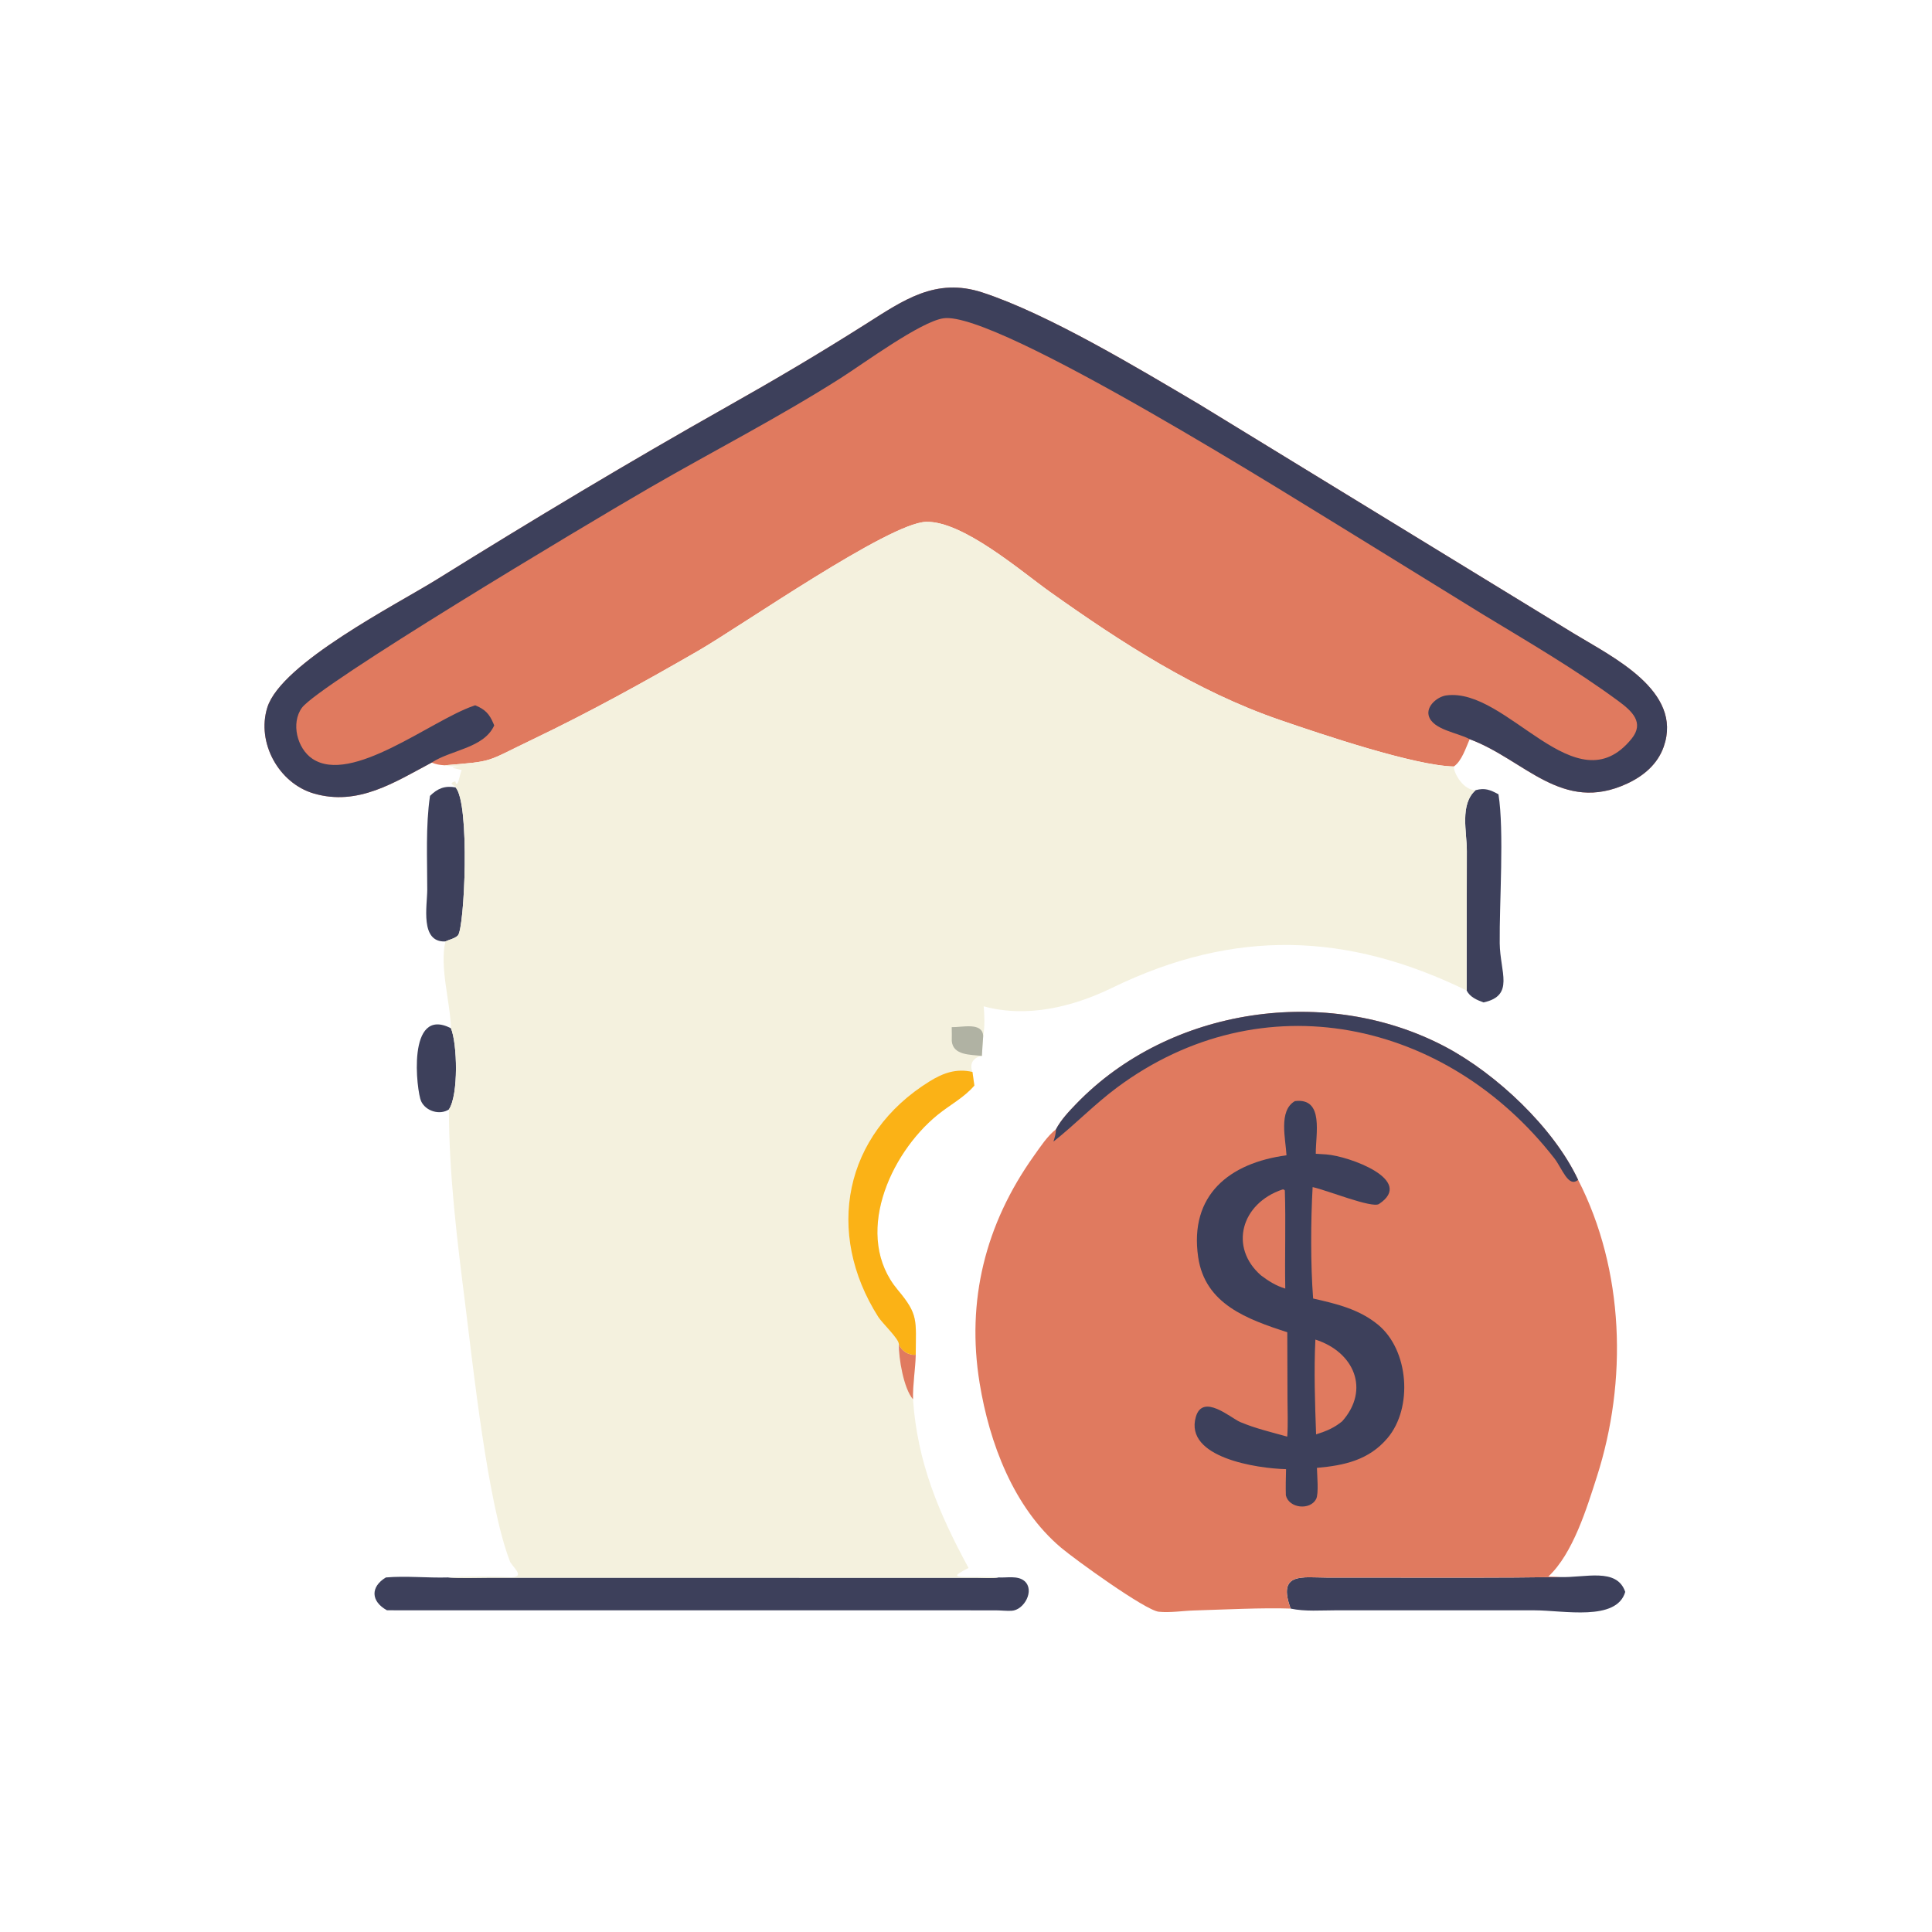
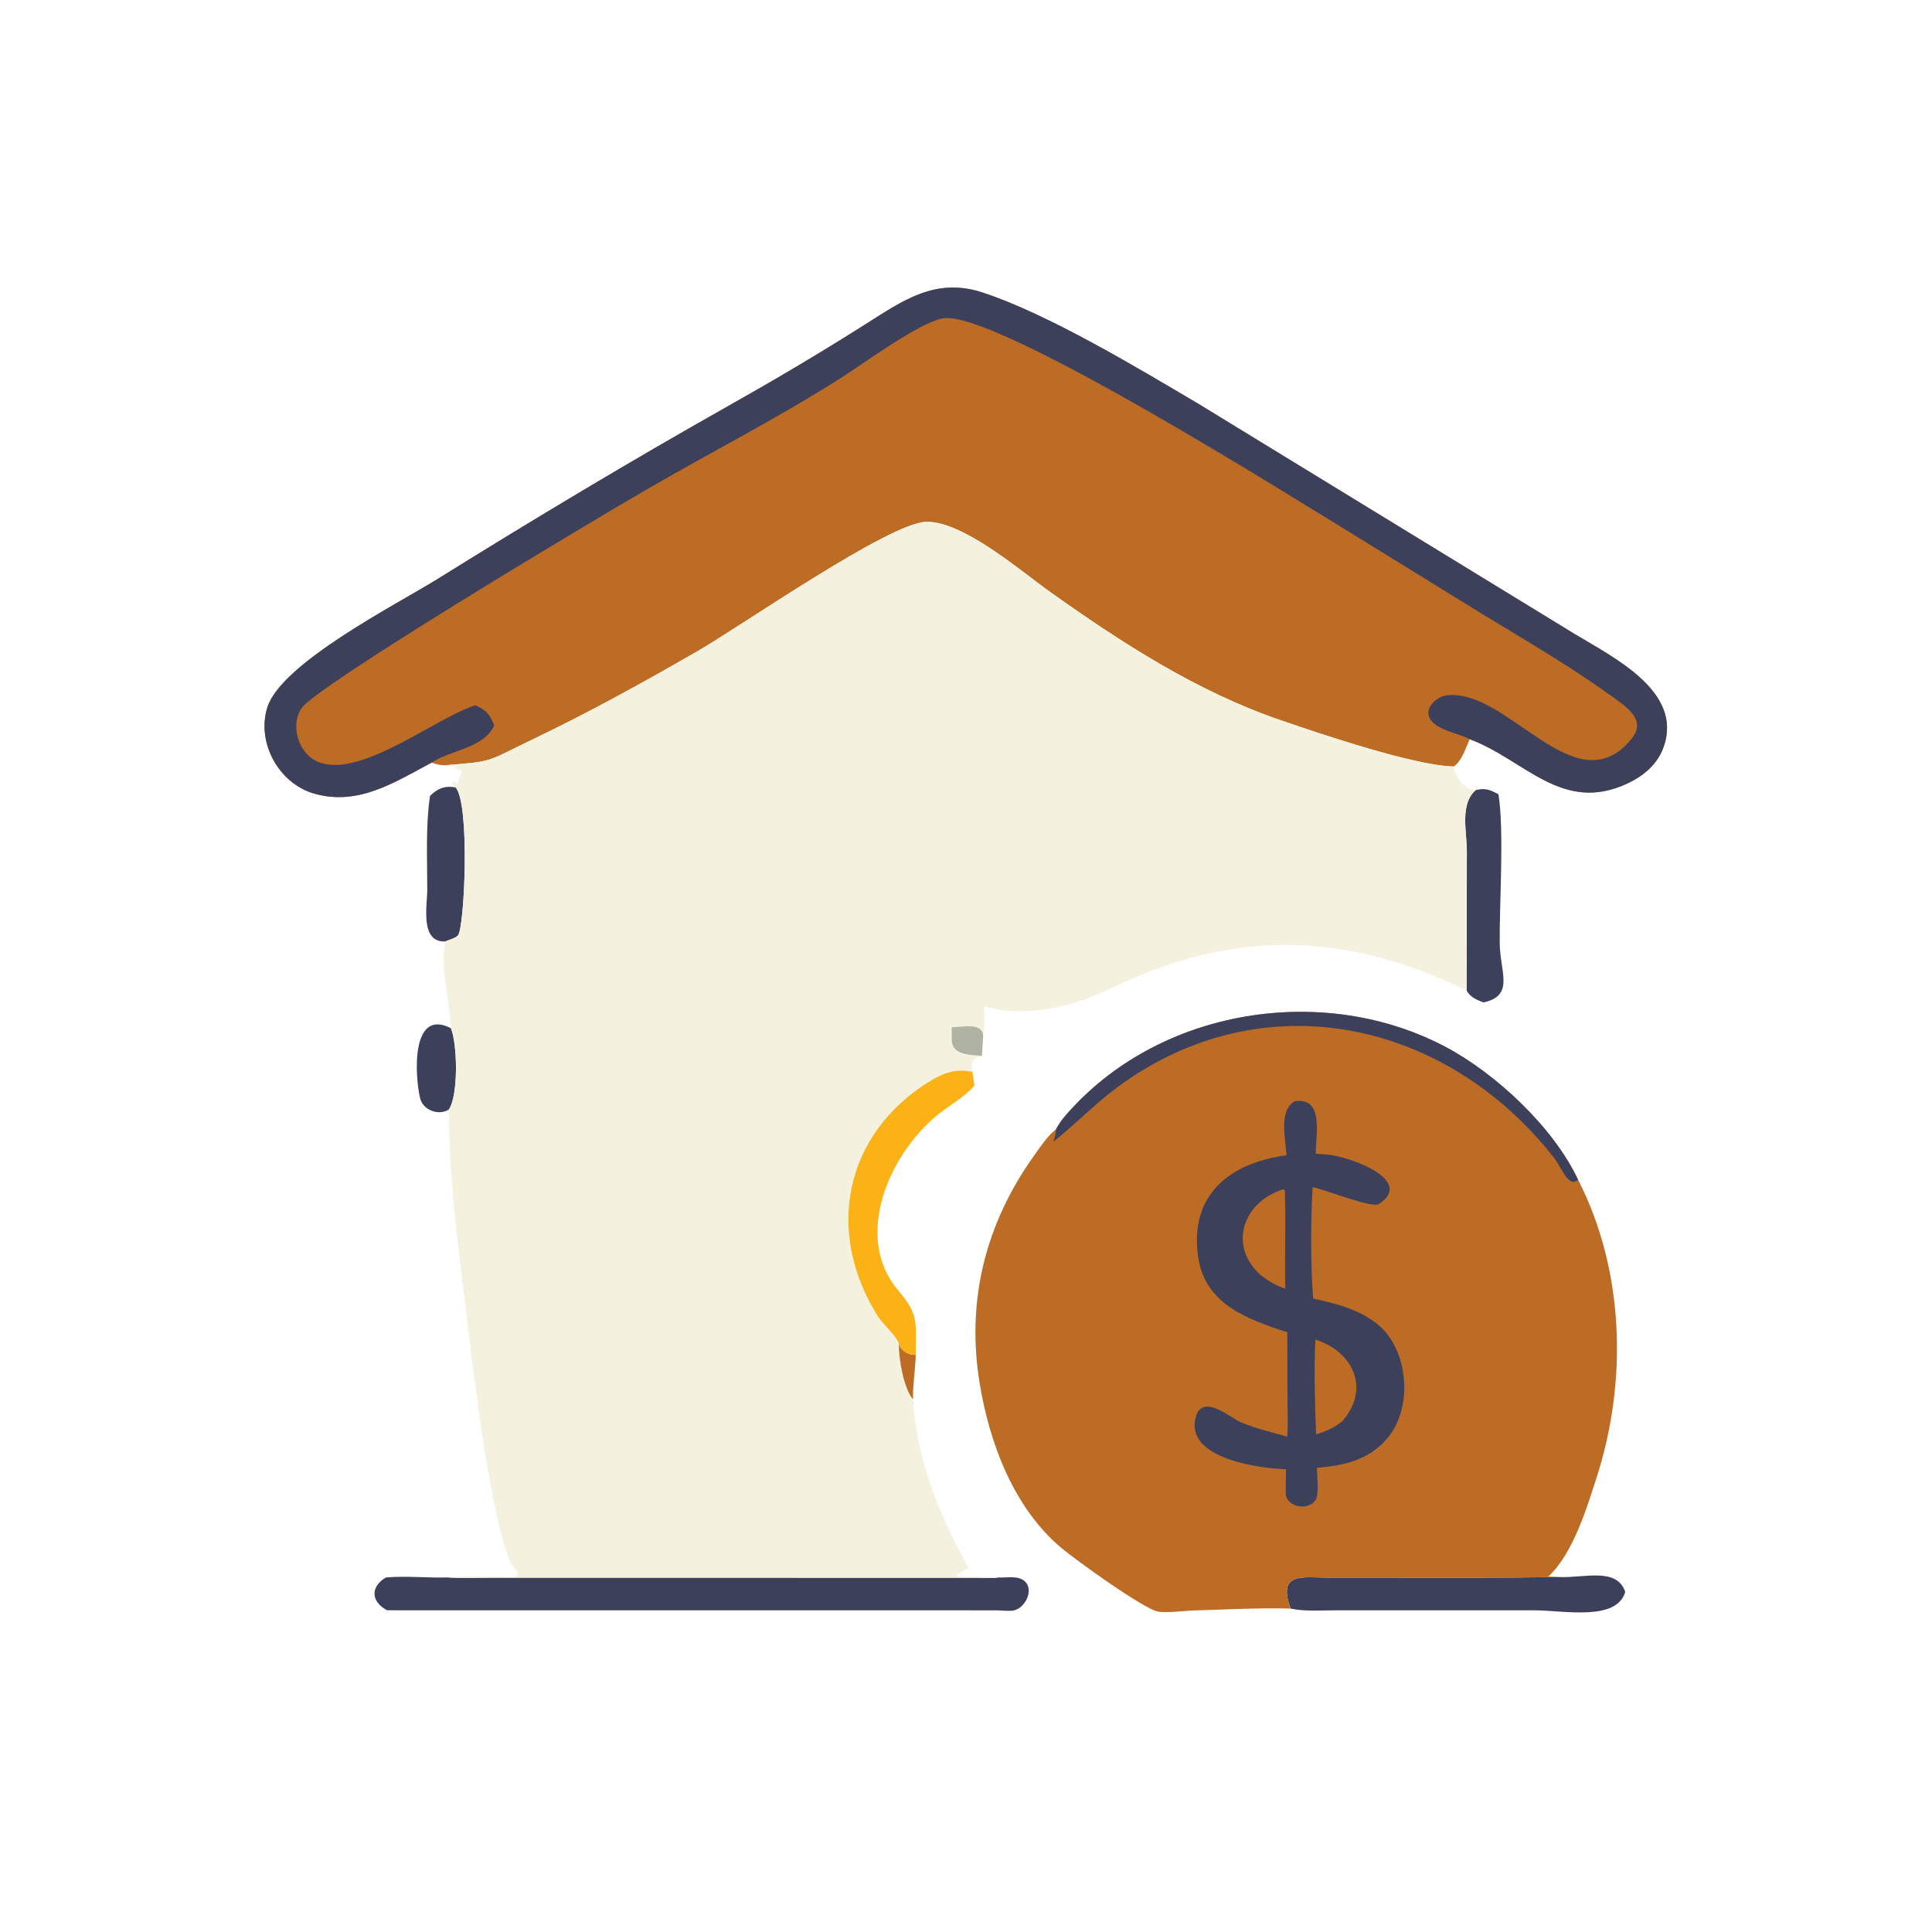
<svg xmlns="http://www.w3.org/2000/svg" width="1024" height="1024">
  <path fill="#3D405B" transform="scale(1.6 1.6)" d="M148.709 367.515C145.65 369.503 141.049 368.096 139.506 364.806C138.02 361.637 134.58 333.06 149.379 340.612C151.483 345.652 151.948 362.641 148.709 367.515Z" />
  <path fill="#3D405B" transform="scale(1.6 1.6)" d="M142.443 263.647C144.951 261.178 147.319 260.207 150.921 260.833C155.762 266.198 153.896 307.705 151.672 309.899C150.617 310.939 148.853 311.239 147.543 311.866C139.04 312.267 141.527 300.012 141.533 294.707C141.544 284.518 140.968 273.72 142.443 263.647Z" />
  <path fill="#3D405B" transform="scale(1.6 1.6)" d="M488.819 261.755C491.92 260.907 493.682 261.662 496.391 263.119C498.334 275.406 496.66 299.196 496.801 312.436C496.904 322.085 501.82 329.771 491.455 332.068C489.289 331.283 486.941 330.307 485.847 328.117L485.907 281.981C485.946 275.672 483.457 266.474 488.819 261.755Z" />
  <path fill="#3D405B" transform="scale(1.6 1.6)" d="M427.549 532.866C423.048 520.707 431.459 522.586 439.566 522.594L457.076 522.602C476.95 522.609 496.825 522.715 516.697 522.419C525.024 522.732 535.585 519.133 538.381 527.335C535.529 537.19 517.888 533.441 508.365 533.442L442.571 533.436C437.765 533.431 432.243 533.892 427.549 532.866Z" />
  <path fill="#3D405B" transform="scale(1.6 1.6)" d="M127.826 522.551C134.572 521.973 141.622 522.752 148.43 522.551C153.033 522.839 157.742 522.641 162.358 522.629L323.549 522.648C325.876 522.655 328.489 522.878 330.781 522.547C333.437 522.727 337.156 521.826 339.373 523.746C342.879 526.782 339.272 533.393 335.084 533.593C333.35 533.676 331.527 533.454 329.778 533.445L128.192 533.427C122.785 530.459 122.705 525.632 127.826 522.551Z" />
-   <path fill="#E07A5F" transform="scale(1.6 1.6)" d="M142.994 252.617C130.737 259.122 118.613 267.131 103.954 262.853C92.34 259.463 84.931 246.008 88.548 234.383C93.141 219.623 131.609 200.102 144.741 191.928C176.461 172.183 208.4 153.019 240.95 134.663C257.017 125.603 271.219 117.219 286.912 107.28C299.277 99.448 309.974 91.834 325.42 96.881C347.251 104.014 377.147 122.058 397.243 133.925L521.473 209.927C534.123 217.623 557.581 228.897 551.131 247.349C549.108 253.137 544.47 257.038 539.038 259.565C517.368 269.648 505.063 251.612 486.845 244.865C485.61 247.666 484.214 252.15 481.589 253.912C468.658 253.655 437.994 243.318 423.939 238.483C396.3 228.975 371.487 212.889 347.807 196.056C338.359 189.34 318.936 172.491 306.739 172.873C294.422 173.258 245.523 207.376 231.18 215.649C213.143 226.052 195.293 235.912 176.525 244.901C160.475 252.588 164.057 252.141 147.275 253.514C145.756 253.422 144.398 253.221 142.994 252.617Z" />
+   <path fill="#BC6C25" transform="scale(1.6 1.6)" d="M142.994 252.617C130.737 259.122 118.613 267.131 103.954 262.853C92.34 259.463 84.931 246.008 88.548 234.383C93.141 219.623 131.609 200.102 144.741 191.928C176.461 172.183 208.4 153.019 240.95 134.663C257.017 125.603 271.219 117.219 286.912 107.28C299.277 99.448 309.974 91.834 325.42 96.881C347.251 104.014 377.147 122.058 397.243 133.925L521.473 209.927C534.123 217.623 557.581 228.897 551.131 247.349C549.108 253.137 544.47 257.038 539.038 259.565C517.368 269.648 505.063 251.612 486.845 244.865C485.61 247.666 484.214 252.15 481.589 253.912C468.658 253.655 437.994 243.318 423.939 238.483C396.3 228.975 371.487 212.889 347.807 196.056C338.359 189.34 318.936 172.491 306.739 172.873C294.422 173.258 245.523 207.376 231.18 215.649C213.143 226.052 195.293 235.912 176.525 244.901C160.475 252.588 164.057 252.141 147.275 253.514C145.756 253.422 144.398 253.221 142.994 252.617Z" />
  <path fill="#3D405B" transform="scale(1.6 1.6)" d="M142.994 252.617C130.737 259.122 118.613 267.131 103.954 262.853C92.34 259.463 84.931 246.008 88.548 234.383C93.141 219.623 131.609 200.102 144.741 191.928C176.461 172.183 208.4 153.019 240.95 134.663C257.017 125.603 271.219 117.219 286.912 107.28C299.277 99.448 309.974 91.834 325.42 96.881C347.251 104.014 377.147 122.058 397.243 133.925L521.473 209.927C534.123 217.623 557.581 228.897 551.131 247.349C549.108 253.137 544.47 257.038 539.038 259.565C517.368 269.648 505.063 251.612 486.845 244.865C483.117 242.76 474.524 241.751 473.285 237.076C472.428 233.84 476.225 230.767 479.071 230.373C499.349 227.568 521.946 267.544 540.47 244.739C544.834 239.366 540.605 235.541 536.1 232.222C521.74 221.645 506.32 212.688 491.093 203.451L450.804 178.597C429.547 165.647 330.186 102.884 312.546 105.434C304.949 106.532 286.054 120.436 278.551 125.209C257.935 138.326 236.215 149.426 215.085 161.648C192.64 174.63 105.509 226.899 100.003 234.474C96.32 239.541 98.427 247.946 103.479 251.344C116.419 260.047 142.778 238.724 156.655 233.905L157.137 233.735C157.234 233.702 157.332 233.672 157.429 233.64C160.696 234.999 162.107 236.453 163.474 239.722L163.715 240.312C160.263 247.89 149.424 248.371 142.994 252.617Z" />
-   <path fill="#E07A5F" transform="scale(1.6 1.6)" d="M349.818 374.073C351.453 370.966 354.136 368.13 356.561 365.621C387.546 333.564 439.639 326.074 478.789 346.767C495.604 355.655 514.641 373.499 522.771 390.836C538.12 420.805 539.168 457.479 528.965 489.239C525.676 499.477 521.077 514.667 512.918 522.233C514.173 522.279 515.449 522.277 516.697 522.419C496.825 522.715 476.95 522.609 457.076 522.602L439.566 522.594C431.459 522.586 423.048 520.707 427.549 532.866C418.375 532.529 404.91 533.211 395.562 533.489C391.721 533.604 387.681 534.29 383.858 533.91C379.458 533.473 356.131 516.618 351.479 512.684C335.709 499.347 327.746 477.955 324.513 458.163C320.065 430.935 326.363 405.527 342.481 382.907C344.628 379.894 346.907 376.372 349.818 374.073Z" />
+   <path fill="#BC6C25" transform="scale(1.6 1.6)" d="M349.818 374.073C351.453 370.966 354.136 368.13 356.561 365.621C387.546 333.564 439.639 326.074 478.789 346.767C495.604 355.655 514.641 373.499 522.771 390.836C538.12 420.805 539.168 457.479 528.965 489.239C525.676 499.477 521.077 514.667 512.918 522.233C514.173 522.279 515.449 522.277 516.697 522.419C496.825 522.715 476.95 522.609 457.076 522.602L439.566 522.594C431.459 522.586 423.048 520.707 427.549 532.866C418.375 532.529 404.91 533.211 395.562 533.489C391.721 533.604 387.681 534.29 383.858 533.91C379.458 533.473 356.131 516.618 351.479 512.684C335.709 499.347 327.746 477.955 324.513 458.163C320.065 430.935 326.363 405.527 342.481 382.907C344.628 379.894 346.907 376.372 349.818 374.073Z" />
  <path fill="#3D405B" transform="scale(1.6 1.6)" d="M349.818 374.073C351.453 370.966 354.136 368.13 356.561 365.621C387.546 333.564 439.639 326.074 478.789 346.767C495.604 355.655 514.641 373.499 522.771 390.836C519.517 393.585 517.507 387.054 514.898 383.705C479.11 337.765 418.074 324.599 370.064 360.229C362.618 365.755 356.211 372.443 348.964 378.176C349.396 376.777 349.779 375.553 349.818 374.073Z" />
  <path fill="#3D405B" transform="scale(1.6 1.6)" d="M428.958 364.755C438.752 363.55 435.784 375.812 435.875 382.198L439.351 382.419C446.843 382.964 468.891 390.908 456.797 398.845C454.526 400.334 439.558 394.262 434.824 393.241C434.193 404.508 434.128 418.971 434.992 430.151C442.709 431.895 450.159 433.655 456.439 438.783C466.731 447.187 468.121 466.345 459.627 476.393C453.466 483.681 445.32 485.456 436.251 486.248C436.296 488.638 436.901 494.815 435.98 496.581C434.003 500.372 426.998 499.692 425.957 495.355C425.87 492.459 425.949 489.572 426.021 486.677C416.472 486.452 392.293 482.87 396.128 469.393C398.406 461.388 407.75 469.753 410.784 471.048C415.722 473.156 421.258 474.459 426.418 475.9C426.706 471.772 426.507 467.524 426.499 463.38L426.431 441.34C413.265 437.014 399.201 432.102 396.912 416.446C393.905 395.879 407.265 385.226 426.164 382.713C425.919 377.434 423.411 367.926 428.958 364.755Z" />
-   <path fill="#E07A5F" transform="scale(1.6 1.6)" d="M435.738 443.751C448.585 447.849 453.919 460.344 444.615 470.822C441.909 473.033 439.287 474.125 435.972 475.148C435.602 464.856 435.235 454.044 435.738 443.751Z" />
-   <path fill="#E07A5F" transform="scale(1.6 1.6)" d="M424.815 394.041C425.415 394.021 425.14 393.929 425.619 394.371C425.964 404.924 425.564 416.086 425.763 426.857C422.796 425.987 420.139 424.336 417.704 422.474C407.095 413.185 411.141 398.626 424.815 394.041Z" />
+   <path fill="#BC6C25" transform="scale(1.6 1.6)" d="M435.738 443.751C448.585 447.849 453.919 460.344 444.615 470.822C441.909 473.033 439.287 474.125 435.972 475.148C435.602 464.856 435.235 454.044 435.738 443.751Z" />
+   <path fill="#BC6C25" transform="scale(1.6 1.6)" d="M424.815 394.041C425.415 394.021 425.14 393.929 425.619 394.371C425.964 404.924 425.564 416.086 425.763 426.857C422.796 425.987 420.139 424.336 417.704 422.474C407.095 413.185 411.141 398.626 424.815 394.041Z" />
  <path fill="#F4F1DE" transform="scale(1.6 1.6)" d="M147.275 253.514C164.057 252.141 160.475 252.588 176.525 244.901C195.293 235.912 213.143 226.052 231.18 215.649C245.523 207.376 294.422 173.258 306.739 172.873C318.936 172.491 338.359 189.34 347.807 196.056C371.487 212.889 396.3 228.975 423.939 238.483C437.994 243.318 468.658 253.655 481.589 253.912C481.628 256.401 484.911 261.824 488.819 261.755C483.457 266.474 485.946 275.672 485.907 281.981L485.847 328.117C446.392 308.868 409.05 307.472 368.447 327.209C355.419 333.542 340.295 337.293 325.865 333.36C326.138 336.536 326.261 340.025 325.698 343.176C325.55 345.379 325.377 347.584 325.262 349.788C322.431 350.277 321.051 352.344 322.14 355.099L322.769 359.605C319.403 363.564 314.603 366.045 310.61 369.293C294.586 382.326 282.531 409.613 297.438 427.346C304.308 435.519 303.389 437.303 303.351 448.777C303.219 453.682 302.337 458.655 302.445 463.534C303.892 484.466 310.978 501.201 320.841 519.406C321.564 520.414 321.593 521.2 321.633 522.39C324.642 522.387 327.795 522.19 330.781 522.547C328.489 522.878 325.876 522.655 323.549 522.648L162.358 522.629C157.742 522.641 153.033 522.839 148.43 522.551C152.226 522.14 165.427 522.169 169.276 522.493C173.754 522.39 170.575 519.811 169.246 517.799L168.987 517.398C161.517 498.259 156.664 452.202 154.05 431.542C151.405 410.637 148.775 389.226 148.714 368.114L148.709 367.515C151.948 362.641 151.483 345.652 149.379 340.612C149.224 332.267 145.544 320.371 147.543 311.866C148.853 311.239 150.617 310.939 151.672 309.899C153.896 307.705 155.762 266.198 150.921 260.833C150.962 260.263 148.004 259.615 150.824 258.825L151.057 259.523L151.43 259.651C152.111 258.71 152.346 256.403 152.94 255.125C150.713 254.363 147.528 254.312 152.941 253.948C151.063 253.852 149.113 253.966 147.275 253.514ZM320.841 519.406C315.251 522.277 316.185 522.361 321.633 522.39C321.593 521.2 321.564 520.414 320.841 519.406Z" />
-   <path fill="#E07A5F" transform="scale(1.6 1.6)" d="M297.746 445.251C298.512 447.399 300.988 449.059 303.351 448.777C303.219 453.682 302.337 458.655 302.445 463.534C299.341 459.969 297.687 449.927 297.746 445.251Z" />
+   <path fill="#BC6C25" transform="scale(1.6 1.6)" d="M297.746 445.251C298.512 447.399 300.988 449.059 303.351 448.777C303.219 453.682 302.337 458.655 302.445 463.534C299.341 459.969 297.687 449.927 297.746 445.251Z" />
  <path fill="#B0B2A3" transform="scale(1.6 1.6)" d="M315.267 340.257C318.655 340.37 325.438 338.465 325.698 343.176C325.55 345.379 325.377 347.584 325.262 349.788C321.481 349.334 315.716 349.646 315.287 344.856C315.338 343.328 315.281 341.787 315.267 340.257Z" />
  <path fill="#FBB216" transform="scale(1.6 1.6)" d="M297.746 445.251C297.785 443.496 292.248 438.313 290.93 436.235C273.213 408.305 279.535 375.778 307.969 358.197C312.465 355.417 316.824 353.866 322.14 355.099L322.769 359.605C319.403 363.564 314.603 366.045 310.61 369.293C294.586 382.326 282.531 409.613 297.438 427.346C304.308 435.519 303.389 437.303 303.351 448.777C300.988 449.059 298.512 447.399 297.746 445.251Z" />
</svg>
